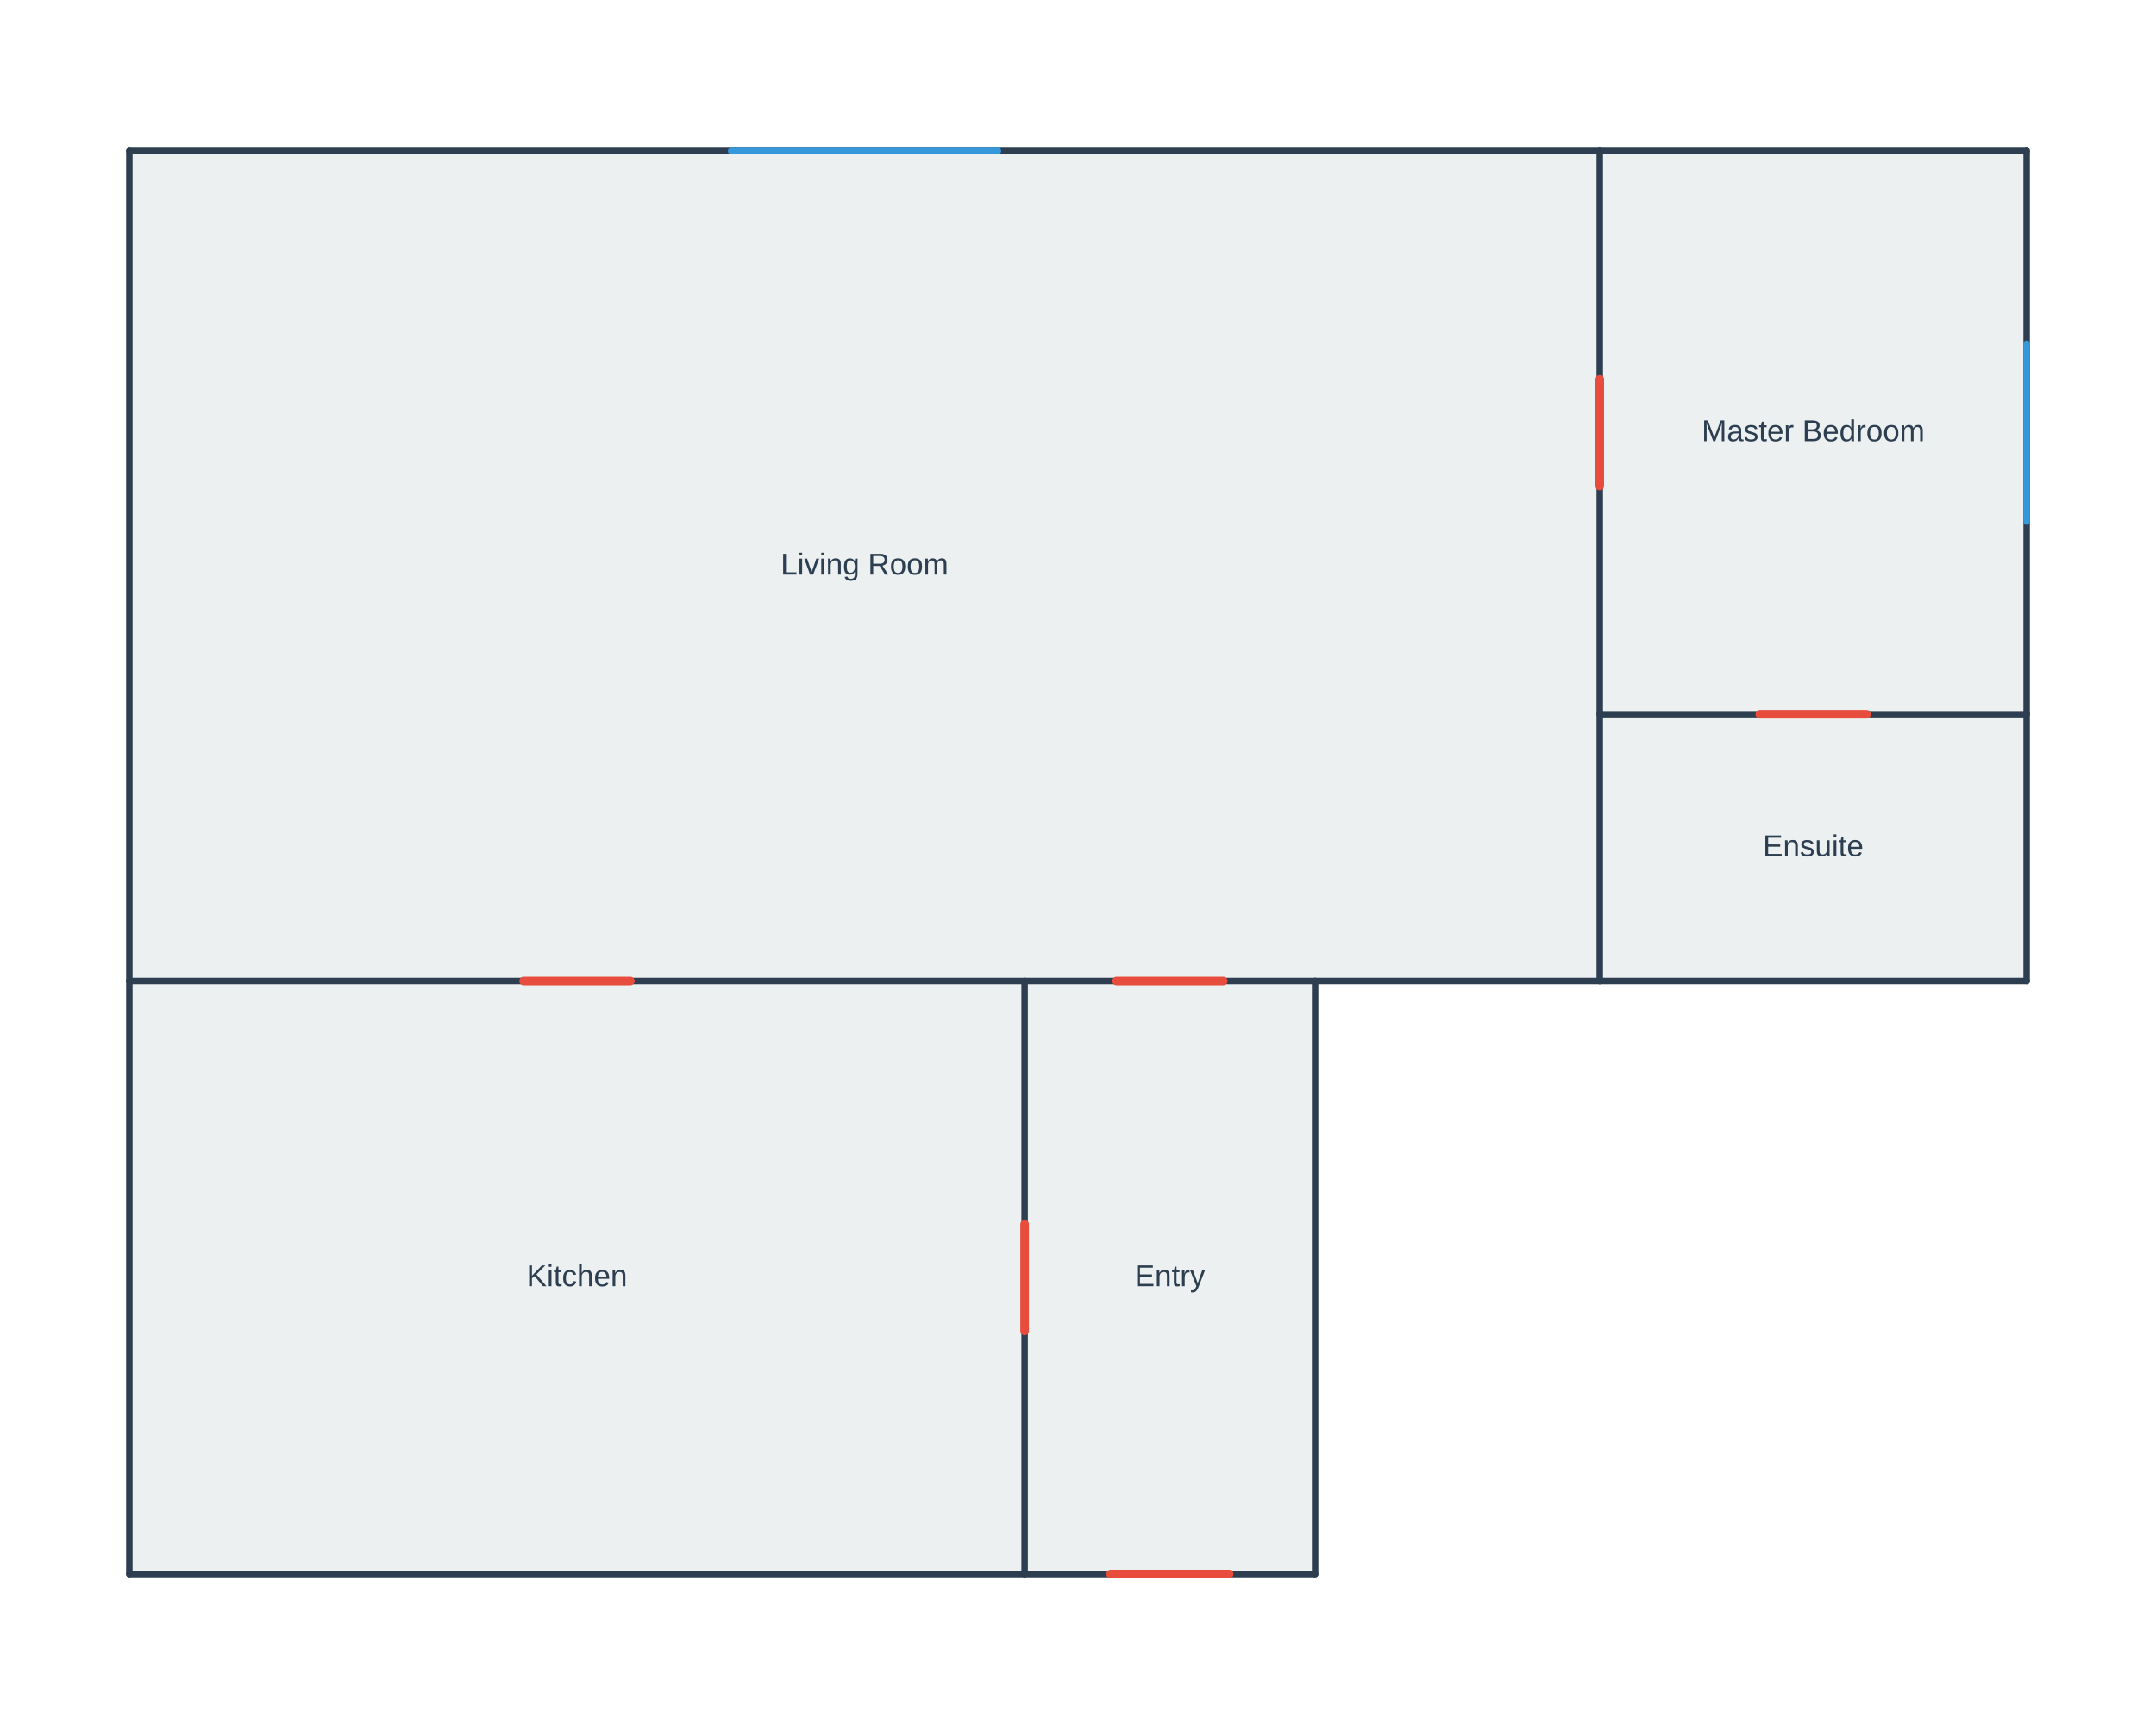
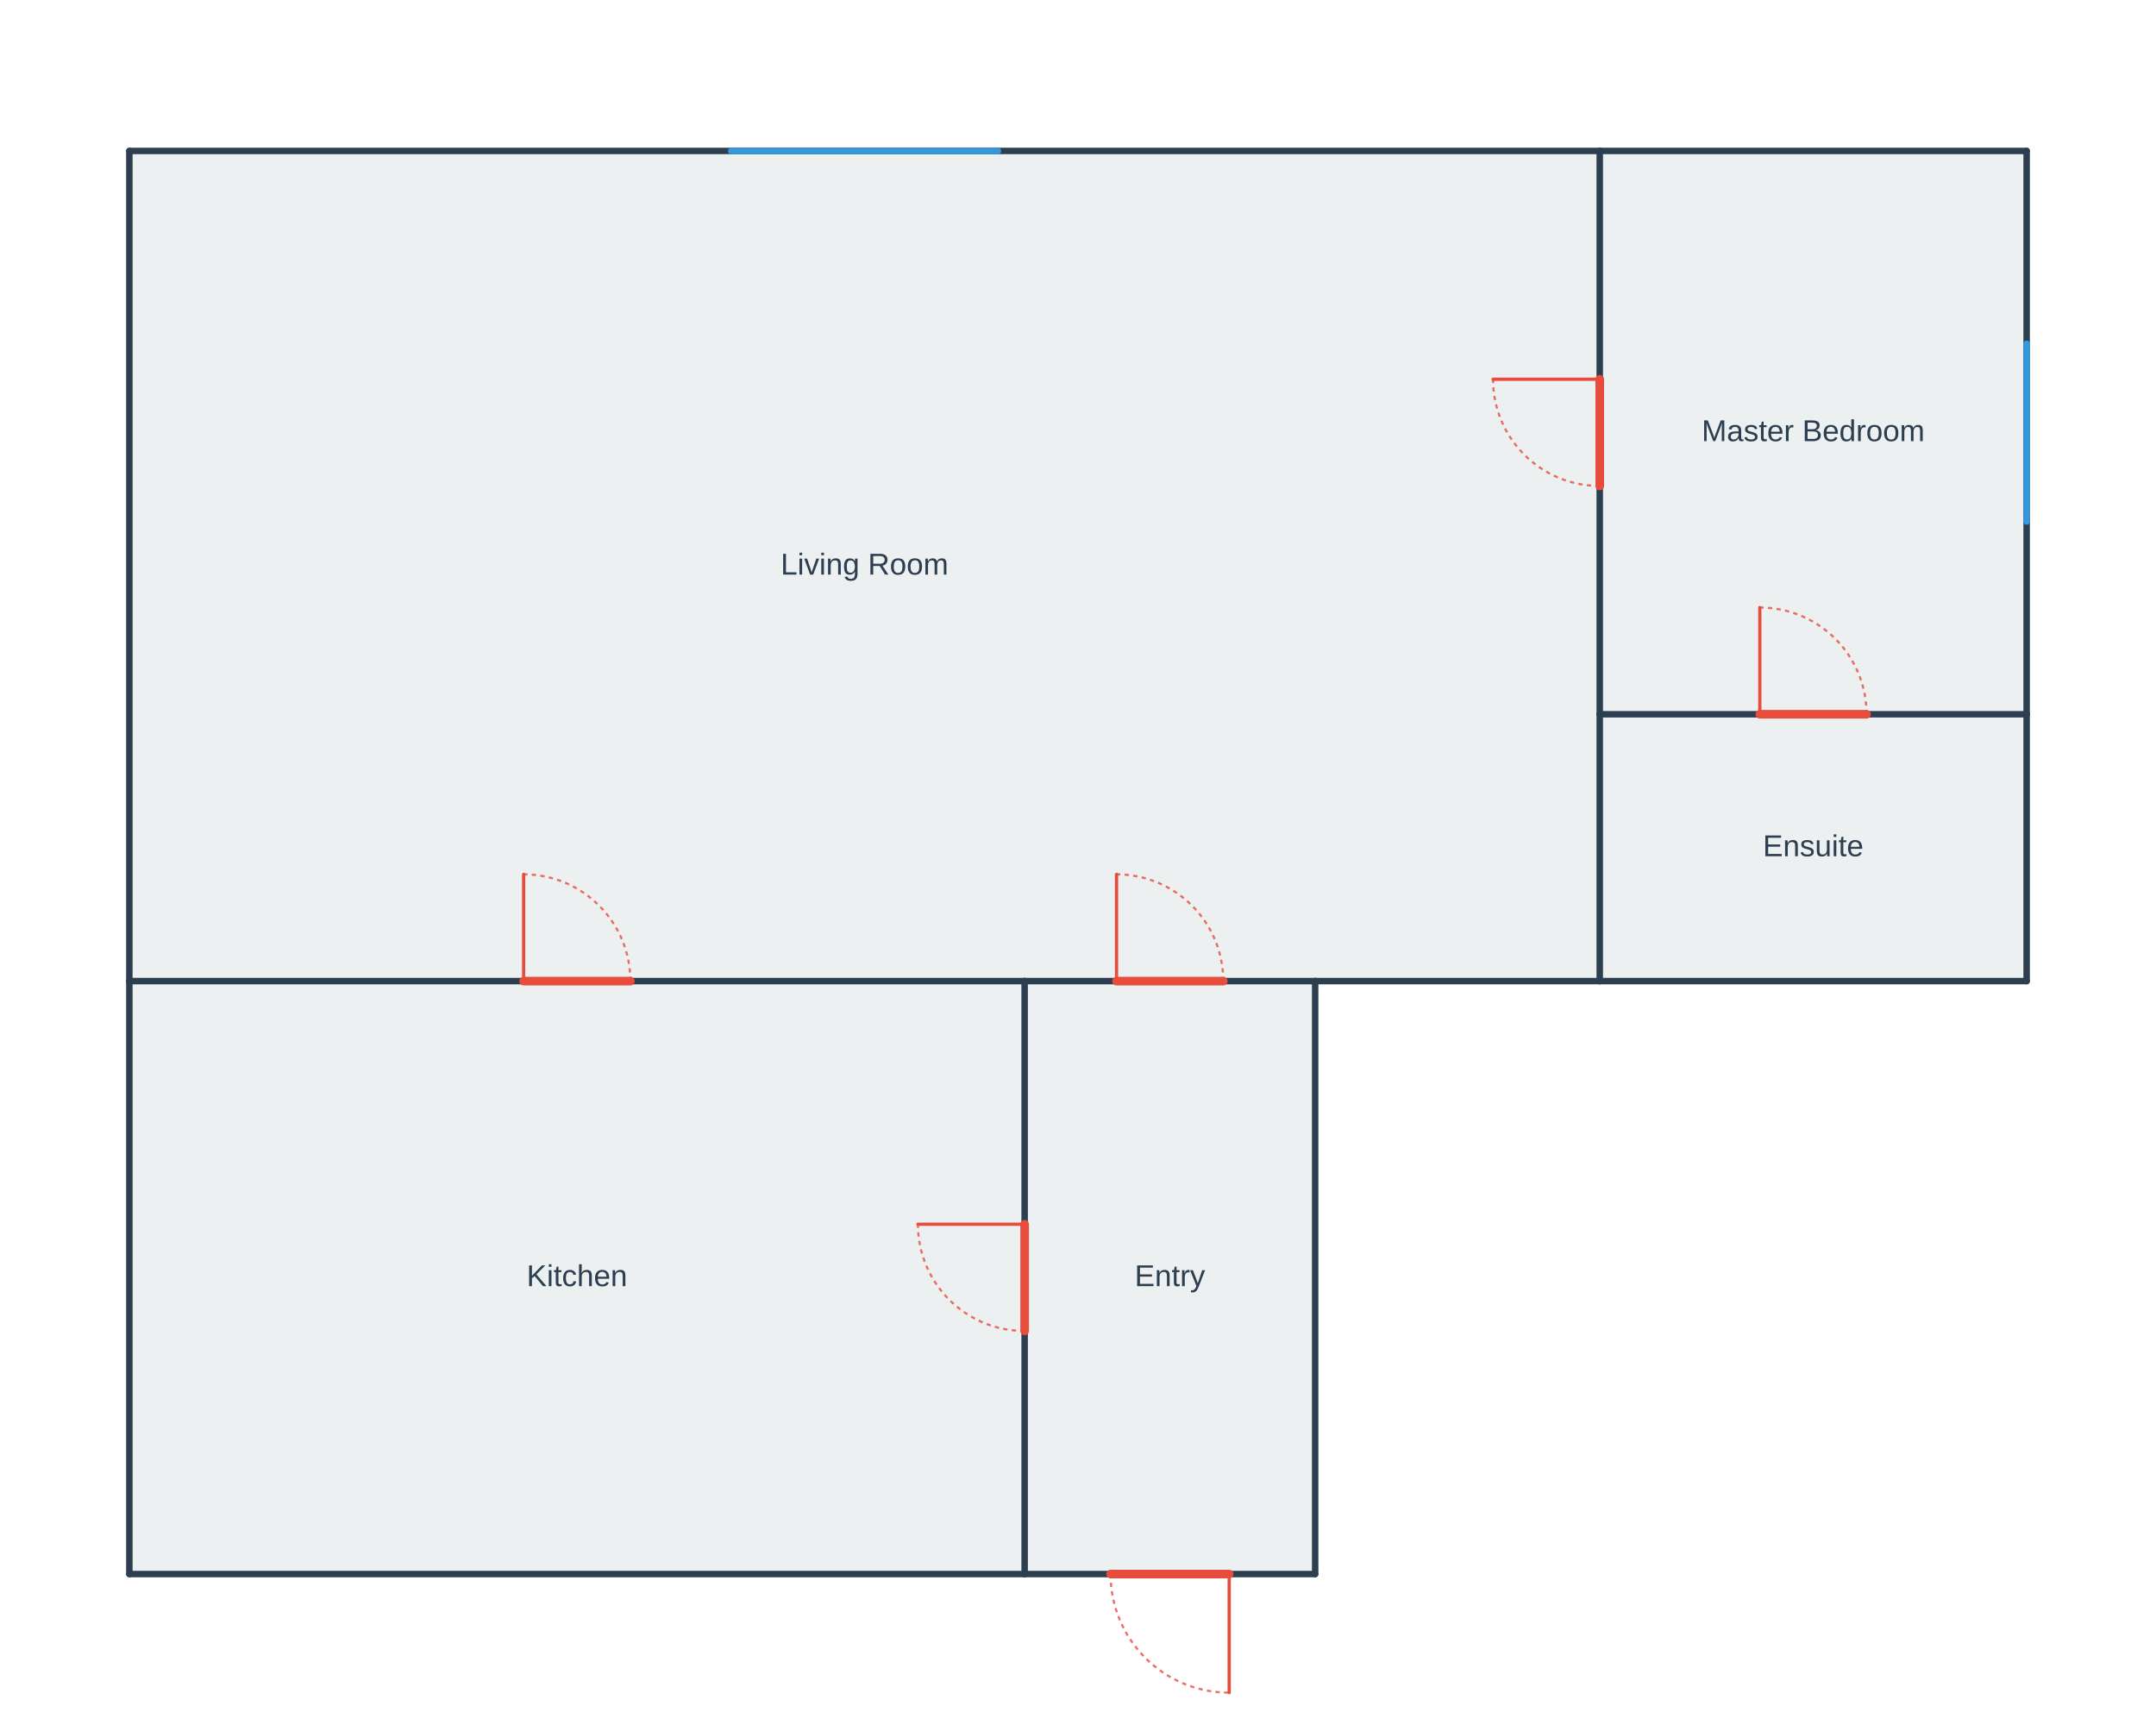
<svg xmlns="http://www.w3.org/2000/svg" width="1000" height="800" viewBox="0 0 1000 800">
  <defs>
    <style>
      .room-label { font-family: Arial, sans-serif; font-weight: 500; }
    </style>
  </defs>
  <rect width="1000" height="800" fill="#ffffff" />
  <path d="M 60.00 730.00 L 610.00 730.00 L 610.00 455.00 L 940.00 455.00 L 940.00 70.00 L 60.00 70.00 Z" fill="none" stroke="#7f8c8d" stroke-width="2" stroke-dasharray="8,4" />
  <path d="M 475.25 730.00 L 610.00 730.00 L 610.00 455.00 L 475.25 455.00 Z" fill="#ecf0f1" stroke="#bdc3c7" stroke-width="1" />
  <path d="M 60.00 730.00 L 475.25 730.00 L 475.25 455.00 L 60.00 455.00 Z" fill="#ecf0f1" stroke="#bdc3c7" stroke-width="1" />
  <path d="M 60.00 455.00 L 742.00 455.00 L 742.00 70.00 L 60.00 70.00 Z" fill="#ecf0f1" stroke="#bdc3c7" stroke-width="1" />
  <path d="M 742.00 331.25 L 940.00 331.25 L 940.00 70.00 L 742.00 70.00 Z" fill="#ecf0f1" stroke="#bdc3c7" stroke-width="1" />
  <path d="M 742.00 455.00 L 940.00 455.00 L 940.00 331.25 L 742.00 331.25 Z" fill="#ecf0f1" stroke="#bdc3c7" stroke-width="1" />
  <line x1="475.25" y1="455.00" x2="610.00" y2="455.00" stroke="#2c3e50" stroke-width="3" stroke-linecap="round" />
  <line x1="475.25" y1="730.00" x2="475.25" y2="455.00" stroke="#2c3e50" stroke-width="3" stroke-linecap="round" />
  <line x1="60.00" y1="455.00" x2="475.25" y2="455.00" stroke="#2c3e50" stroke-width="3" stroke-linecap="round" />
  <line x1="742.00" y1="331.25" x2="742.00" y2="70.00" stroke="#2c3e50" stroke-width="3" stroke-linecap="round" />
  <line x1="742.00" y1="455.00" x2="742.00" y2="331.25" stroke="#2c3e50" stroke-width="3" stroke-linecap="round" />
  <line x1="742.00" y1="331.25" x2="940.00" y2="331.25" stroke="#2c3e50" stroke-width="3" stroke-linecap="round" />
  <line x1="475.25" y1="730.00" x2="610.00" y2="730.00" stroke="#2c3e50" stroke-width="3" stroke-linecap="round" />
  <line x1="610.00" y1="730.00" x2="610.00" y2="455.00" stroke="#2c3e50" stroke-width="3" stroke-linecap="round" />
  <line x1="60.00" y1="730.00" x2="475.25" y2="730.00" stroke="#2c3e50" stroke-width="3" stroke-linecap="round" />
  <line x1="60.00" y1="730.00" x2="60.00" y2="455.00" stroke="#2c3e50" stroke-width="3" stroke-linecap="round" />
  <line x1="610.00" y1="455.00" x2="742.00" y2="455.00" stroke="#2c3e50" stroke-width="3" stroke-linecap="round" />
  <line x1="60.00" y1="70.00" x2="742.00" y2="70.00" stroke="#2c3e50" stroke-width="3" stroke-linecap="round" />
  <line x1="60.00" y1="455.00" x2="60.00" y2="70.00" stroke="#2c3e50" stroke-width="3" stroke-linecap="round" />
  <line x1="940.00" y1="331.25" x2="940.00" y2="70.00" stroke="#2c3e50" stroke-width="3" stroke-linecap="round" />
  <line x1="742.00" y1="70.00" x2="940.00" y2="70.00" stroke="#2c3e50" stroke-width="3" stroke-linecap="round" />
  <line x1="742.00" y1="455.00" x2="940.00" y2="455.00" stroke="#2c3e50" stroke-width="3" stroke-linecap="round" />
  <line x1="940.00" y1="455.00" x2="940.00" y2="331.25" stroke="#2c3e50" stroke-width="3" stroke-linecap="round" />
  <line x1="517.88" y1="455.00" x2="567.38" y2="455.00" stroke="#e74c3c" stroke-width="4" stroke-linecap="round" />
+   <line class="door-leaf" x1="517.88" y1="455.00" x2="517.88" y2="405.50" stroke="#e74c3c" stroke-width="1.5" stroke-linecap="round" />
+   <path class="door-swing" d="M 567.38 455.00 A 49.50 49.50 0 0 0 517.88 405.50" fill="none" stroke="#e74c3c" stroke-width="1" stroke-dasharray="2,2" opacity="0.8" />
  <line x1="475.25" y1="617.25" x2="475.25" y2="567.75" stroke="#e74c3c" stroke-width="4" stroke-linecap="round" />
+   <line class="door-leaf" x1="475.25" y1="567.75" x2="425.75" y2="567.75" stroke="#e74c3c" stroke-width="1.5" stroke-linecap="round" />
+   <path class="door-swing" d="M 475.25 617.25 A 49.50 49.50 0 0 1 425.75 567.75" fill="none" stroke="#e74c3c" stroke-width="1" stroke-dasharray="2,2" opacity="0.8" />
  <line x1="742.00" y1="225.38" x2="742.00" y2="175.88" stroke="#e74c3c" stroke-width="4" stroke-linecap="round" />
+   <line class="door-leaf" x1="742.00" y1="175.88" x2="692.50" y2="175.88" stroke="#e74c3c" stroke-width="1.5" stroke-linecap="round" />
+   <path class="door-swing" d="M 742.00 225.38 A 49.50 49.50 0 0 1 692.50 175.88" fill="none" stroke="#e74c3c" stroke-width="1" stroke-dasharray="2,2" opacity="0.8" />
  <line x1="242.87" y1="455.00" x2="292.38" y2="455.00" stroke="#e74c3c" stroke-width="4" stroke-linecap="round" />
+   <line class="door-leaf" x1="242.87" y1="455.00" x2="242.87" y2="405.50" stroke="#e74c3c" stroke-width="1.5" stroke-linecap="round" />
+   <path class="door-swing" d="M 292.38 455.00 A 49.50 49.50 0 0 0 242.87 405.50" fill="none" stroke="#e74c3c" stroke-width="1" stroke-dasharray="2,2" opacity="0.8" />
  <line x1="816.25" y1="331.25" x2="865.75" y2="331.25" stroke="#e74c3c" stroke-width="4" stroke-linecap="round" />
+   <line class="door-leaf" x1="816.25" y1="331.25" x2="816.25" y2="281.75" stroke="#e74c3c" stroke-width="1.5" stroke-linecap="round" />
+   <path class="door-swing" d="M 865.75 331.25 A 49.50 49.50 0 0 0 816.25 281.75" fill="none" stroke="#e74c3c" stroke-width="1" stroke-dasharray="2,2" opacity="0.8" />
  <line x1="515.12" y1="730.00" x2="570.12" y2="730.00" stroke="#e74c3c" stroke-width="4" stroke-linecap="round" />
+   <line class="door-leaf" x1="570.12" y1="730.00" x2="570.12" y2="785.00" stroke="#e74c3c" stroke-width="1.5" stroke-linecap="round" />
+   <path class="door-swing" d="M 515.12 730.00 A 55.00 55.00 0 0 0 570.12 785.00" fill="none" stroke="#e74c3c" stroke-width="1" stroke-dasharray="2,2" opacity="0.8" />
  <line x1="339.12" y1="70.00" x2="462.88" y2="70.00" stroke="#3498db" stroke-width="3" stroke-linecap="round" />
  <line x1="940.00" y1="241.88" x2="940.00" y2="159.38" stroke="#3498db" stroke-width="3" stroke-linecap="round" />
  <text x="542.62" y="592.50" font-size="14" fill="#2c3e50" text-anchor="middle" dominant-baseline="middle" font-family="Arial, sans-serif">Entry</text>
  <text x="267.62" y="592.50" font-size="14" fill="#2c3e50" text-anchor="middle" dominant-baseline="middle" font-family="Arial, sans-serif">Kitchen</text>
  <text x="401.00" y="262.50" font-size="14" fill="#2c3e50" text-anchor="middle" dominant-baseline="middle" font-family="Arial, sans-serif">Living Room</text>
  <text x="841.00" y="200.62" font-size="14" fill="#2c3e50" text-anchor="middle" dominant-baseline="middle" font-family="Arial, sans-serif">Master Bedroom</text>
  <text x="841.00" y="393.12" font-size="14" fill="#2c3e50" text-anchor="middle" dominant-baseline="middle" font-family="Arial, sans-serif">Ensuite</text>
</svg>
